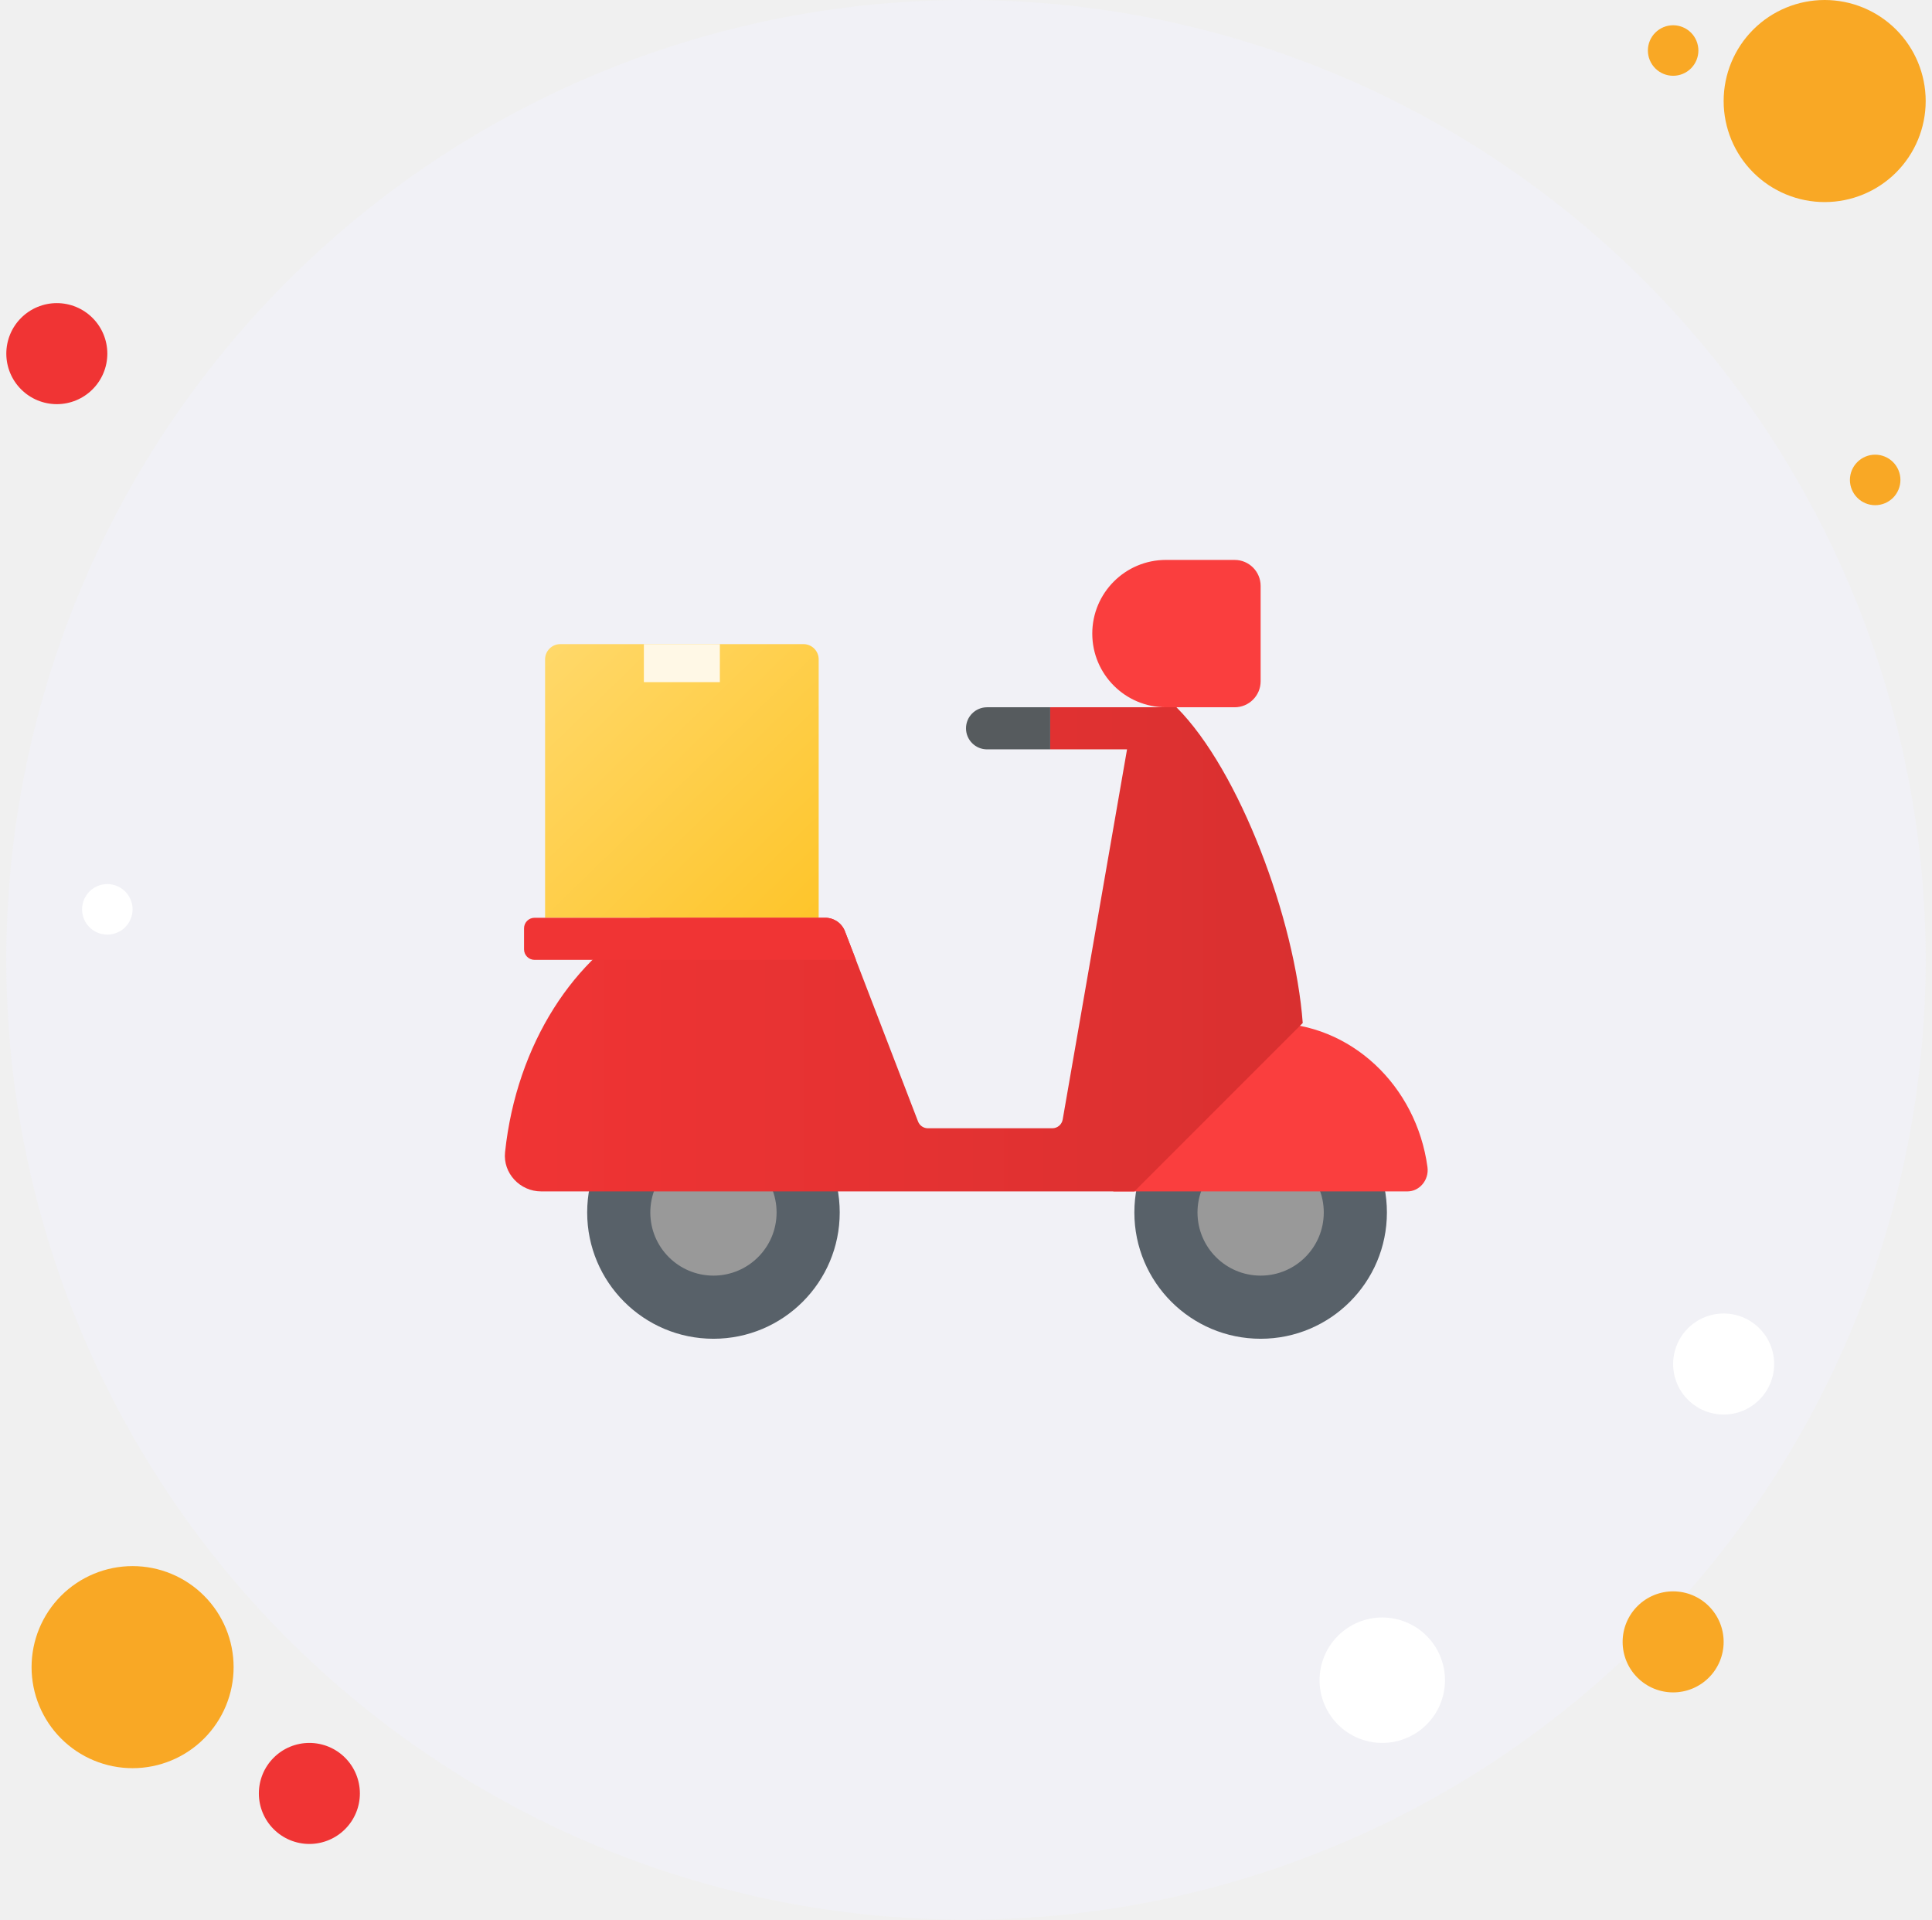
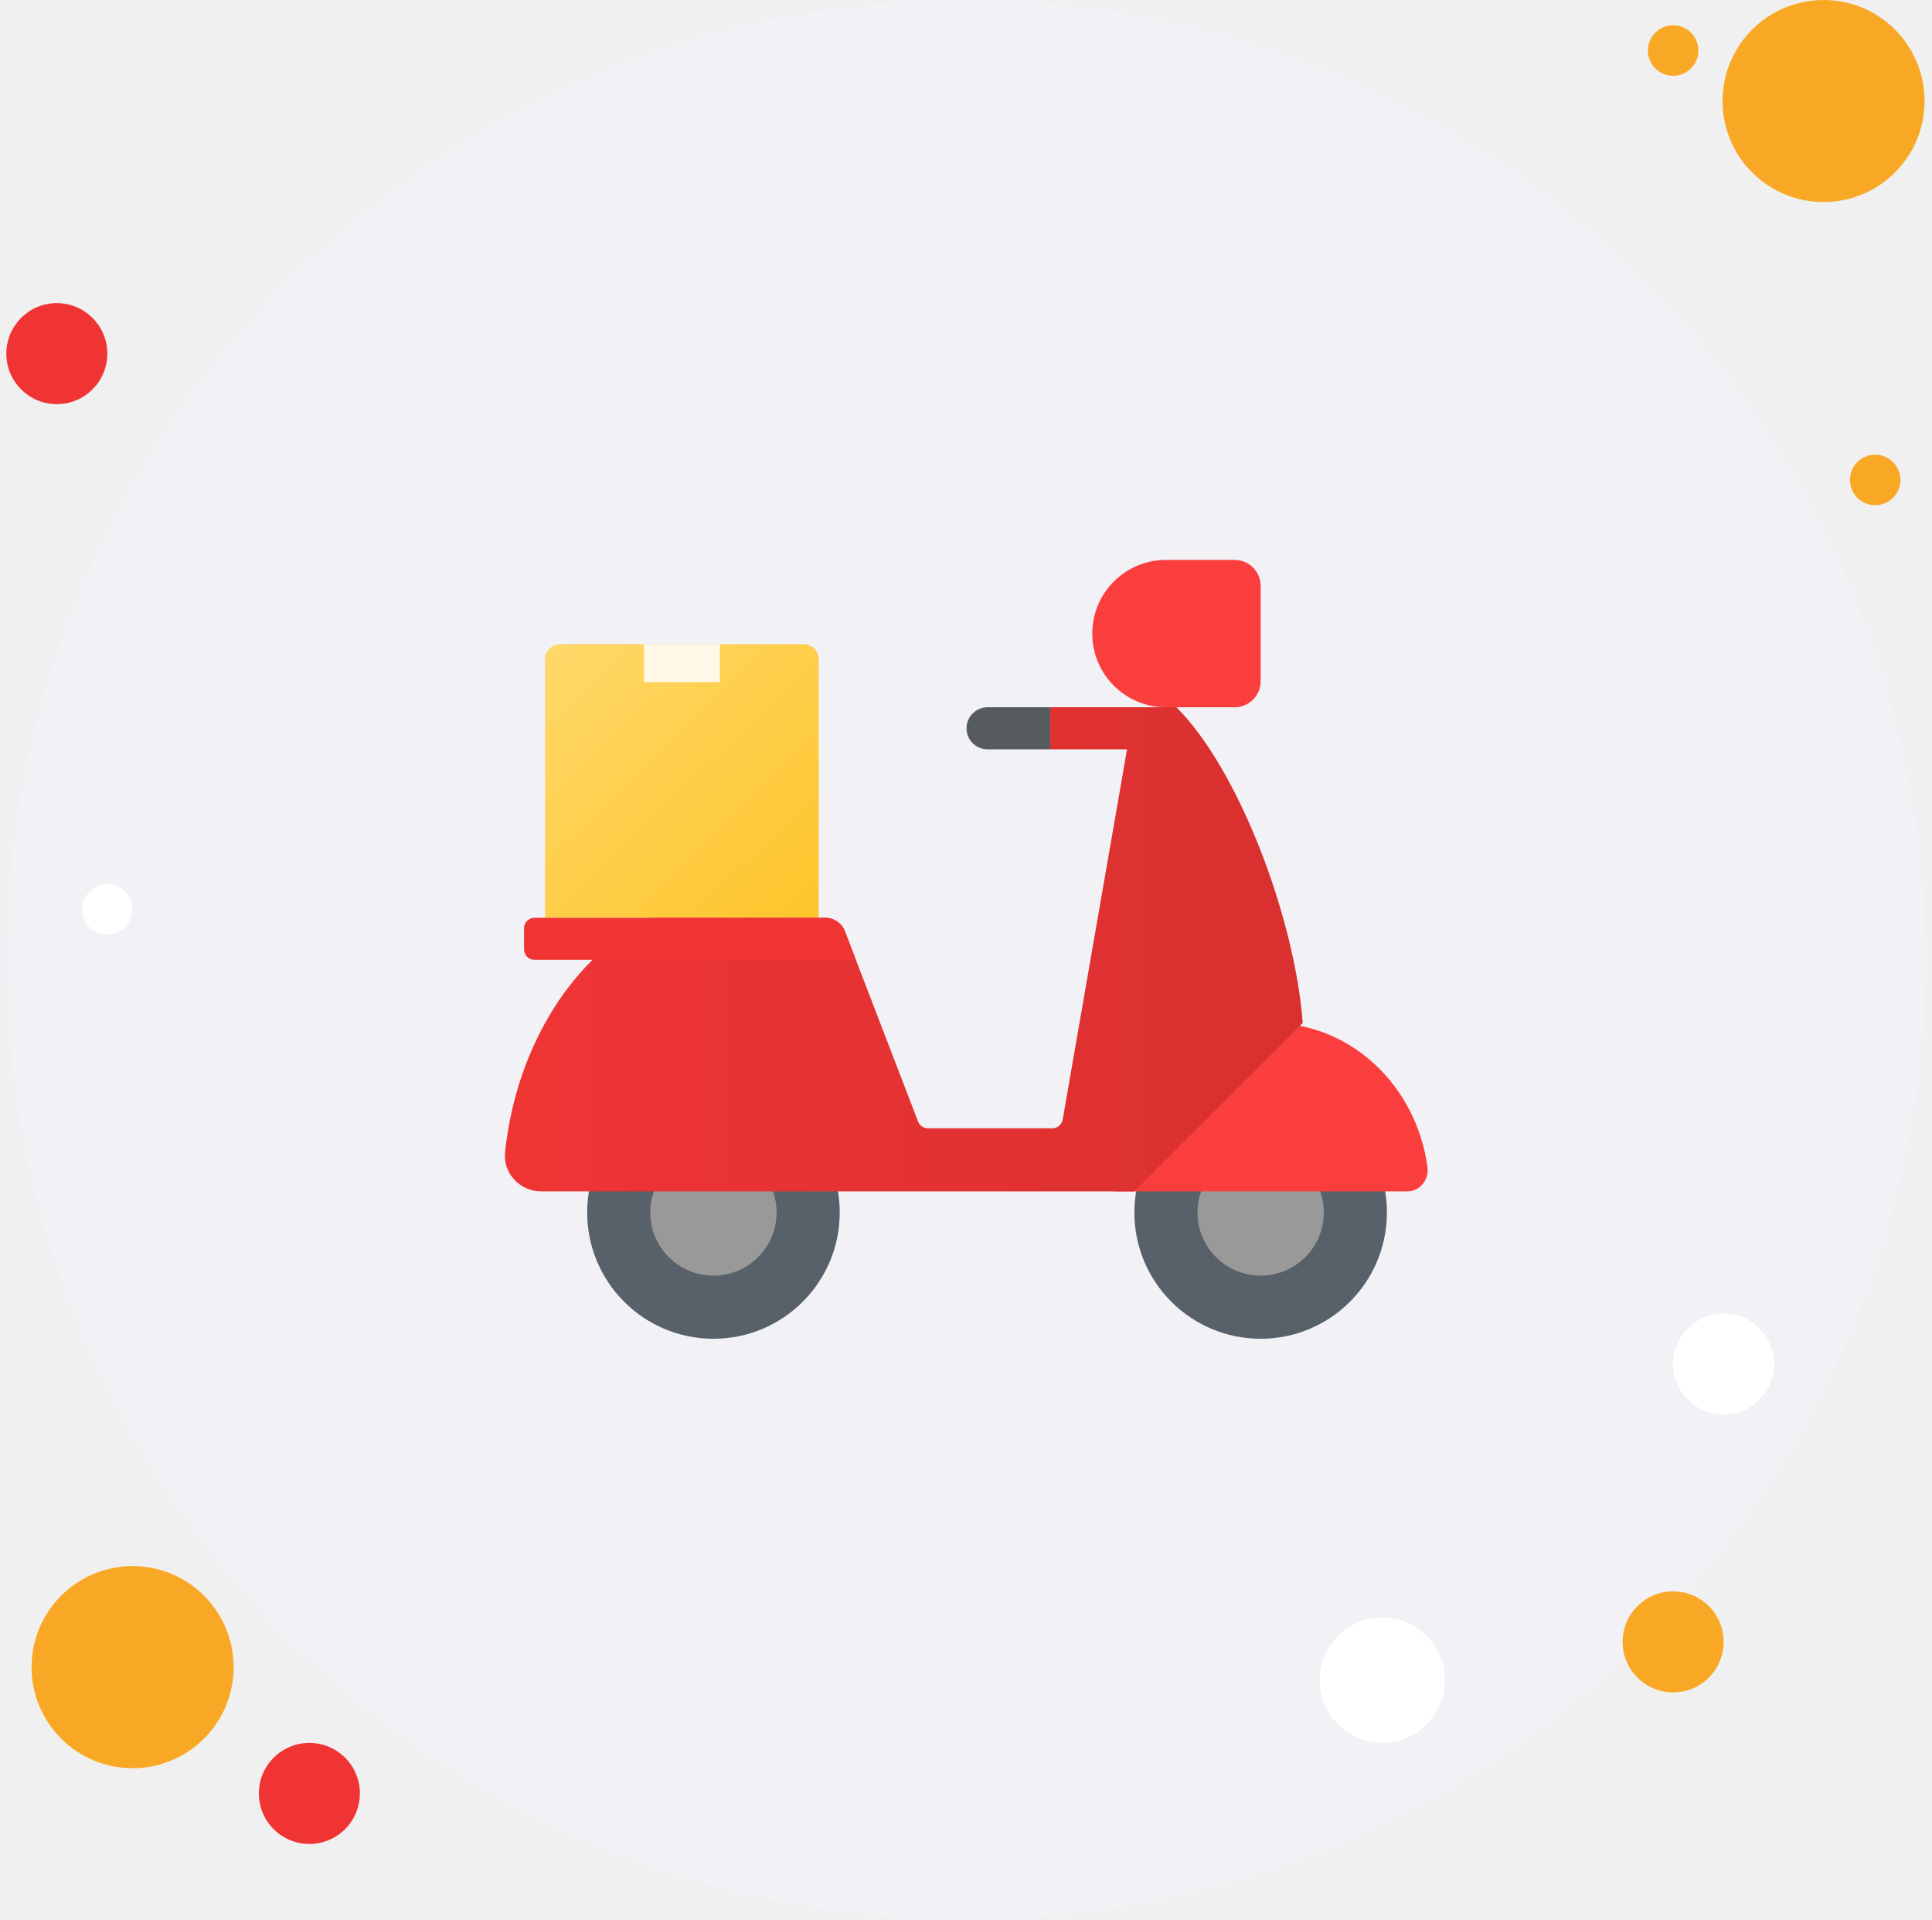
- <svg xmlns="http://www.w3.org/2000/svg" width="153" height="152" viewBox="0 0 153 152" fill="none">
-   <path d="M132.5 2C131.97 2 131.461 2.211 131.086 2.586C130.711 2.961 130.5 3.47 130.5 4C130.5 4.53 130.711 5.039 131.086 5.414C131.461 5.789 131.97 6 132.5 6C133.03 6 133.539 5.789 133.914 5.414C134.289 5.039 134.5 4.53 134.5 4C134.5 3.47 134.289 2.961 133.914 2.586C133.539 2.211 133.03 2 132.5 2Z" fill="#F9A825" />
-   <path d="M76.5 0C56.343 0 37.013 8.007 22.76 22.26C8.507 36.513 0.5 55.843 0.5 76C0.5 96.156 8.507 115.487 22.76 129.74C37.013 143.993 56.343 152 76.5 152C96.656 152 115.987 143.993 130.24 129.74C144.493 115.487 152.5 96.156 152.5 76C152.5 55.843 144.493 36.513 130.24 22.26C115.987 8.007 96.656 0 76.5 0Z" fill="#F1F1F6" />
-   <path d="M144.5 0C142.378 0 140.343 0.843 138.843 2.343C137.343 3.843 136.5 5.878 136.5 8C136.5 10.122 137.343 12.157 138.843 13.657C140.343 15.157 142.378 16 144.5 16C146.622 16 148.657 15.157 150.157 13.657C151.657 12.157 152.5 10.122 152.5 8C152.5 5.878 151.657 3.843 150.157 2.343C148.657 0.843 146.622 0 144.5 0Z" fill="#F9A825" />
-   <path d="M4.5 24C3.439 24 2.422 24.421 1.672 25.172C0.921 25.922 0.5 26.939 0.5 28C0.5 29.061 0.921 30.078 1.672 30.828C2.422 31.579 3.439 32 4.5 32C5.561 32 6.578 31.579 7.328 30.828C8.079 30.078 8.5 29.061 8.5 28C8.5 26.939 8.079 25.922 7.328 25.172C6.578 24.421 5.561 24 4.5 24Z" fill="#F03434" />
-   <path d="M132.5 126C131.439 126 130.422 126.421 129.672 127.172C128.921 127.922 128.5 128.939 128.5 130C128.5 131.061 128.921 132.078 129.672 132.828C130.422 133.579 131.439 134 132.5 134C133.561 134 134.578 133.579 135.328 132.828C136.079 132.078 136.5 131.061 136.5 130C136.5 128.939 136.079 127.922 135.328 127.172C134.578 126.421 133.561 126 132.5 126ZM10.5 124C8.378 124 6.343 124.843 4.843 126.343C3.343 127.843 2.5 129.878 2.5 132C2.5 134.122 3.343 136.157 4.843 137.657C6.343 139.157 8.378 140 10.5 140C12.622 140 14.657 139.157 16.157 137.657C17.657 136.157 18.5 134.122 18.5 132C18.5 129.878 17.657 127.843 16.157 126.343C14.657 124.843 12.622 124 10.5 124Z" fill="#F9A825" />
-   <path d="M24.5 138C23.439 138 22.422 138.421 21.672 139.172C20.921 139.922 20.5 140.939 20.5 142C20.5 143.061 20.921 144.078 21.672 144.828C22.422 145.579 23.439 146 24.5 146C25.561 146 26.578 145.579 27.328 144.828C28.079 144.078 28.5 143.061 28.5 142C28.5 140.939 28.079 139.922 27.328 139.172C26.578 138.421 25.561 138 24.5 138Z" fill="#F03434" />
-   <path d="M109.466 128.068C108.814 128.068 108.168 128.196 107.566 128.446C106.963 128.696 106.416 129.061 105.955 129.522C105.493 129.984 105.128 130.531 104.878 131.134C104.628 131.736 104.5 132.382 104.5 133.034C104.5 133.686 104.628 134.332 104.878 134.934C105.128 135.537 105.493 136.084 105.955 136.545C106.416 137.007 106.963 137.372 107.566 137.622C108.168 137.872 108.814 138 109.466 138C110.118 138 110.764 137.872 111.366 137.622C111.969 137.372 112.516 137.007 112.977 136.545C113.439 136.084 113.804 135.537 114.054 134.934C114.304 134.332 114.432 133.686 114.432 133.034C114.432 132.382 114.304 131.736 114.054 131.134C113.804 130.531 113.439 129.984 112.977 129.522C112.516 129.061 111.969 128.696 111.366 128.446C110.764 128.196 110.118 128.068 109.466 128.068ZM8.5 70C7.97 70 7.461 70.211 7.086 70.586C6.711 70.961 6.5 71.47 6.5 72C6.5 72.53 6.711 73.039 7.086 73.414C7.461 73.789 7.97 74 8.5 74C9.03 74 9.539 73.789 9.914 73.414C10.289 73.039 10.5 72.53 10.5 72C10.5 71.47 10.289 70.961 9.914 70.586C9.539 70.211 9.03 70 8.5 70Z" fill="white" />
-   <path d="M148.5 36C147.97 36 147.461 36.211 147.086 36.586C146.711 36.961 146.5 37.47 146.5 38C146.5 38.53 146.711 39.039 147.086 39.414C147.461 39.789 147.97 40 148.5 40C149.03 40 149.539 39.789 149.914 39.414C150.289 39.039 150.5 38.53 150.5 38C150.5 37.47 150.289 36.961 149.914 36.586C149.539 36.211 149.03 36 148.5 36Z" fill="#F9A825" />
-   <path d="M136.5 104C135.439 104 134.422 104.421 133.672 105.172C132.921 105.922 132.5 106.939 132.5 108C132.5 109.061 132.921 110.078 133.672 110.828C134.422 111.579 135.439 112 136.5 112C137.561 112 138.578 111.579 139.328 110.828C140.079 110.078 140.5 109.061 140.5 108C140.5 106.939 140.079 105.922 139.328 105.172C138.578 104.421 137.561 104 136.5 104Z" fill="white" />
-   <path d="M64.833 72.667H43.167V52.203C43.167 51.542 43.708 51 44.37 51H63.63C64.292 51 64.833 51.542 64.833 52.203V72.667Z" fill="url(#paint0_linear)" />
-   <path d="M50.99 51H57.008V54.01H50.99V51Z" fill="#FFF8E6" />
-   <path d="M109.833 96C109.833 101.522 105.355 106 99.833 106C94.312 106 89.833 101.522 89.833 96C89.833 90.478 94.312 86 99.833 86C105.355 86 109.833 90.478 109.833 96Z" fill="#586169" />
-   <path d="M104.833 96C104.833 98.762 102.597 101 99.833 101C97.07 101 94.833 98.763 94.833 96C94.833 93.237 97.07 91 99.833 91C102.597 91 104.833 93.237 104.833 96Z" fill="#999999" />
-   <path d="M100.67 81C93.765 81 88.167 86.97 88.167 94.333H111.458C112.42 94.333 113.182 93.423 113.045 92.407C112.17 85.957 106.963 81 100.67 81Z" fill="#FA3E3E" />
-   <path d="M66.5 96C66.5 101.522 62.022 106 56.5 106C50.978 106 46.5 101.522 46.5 96C46.5 90.478 50.978 86 56.5 86C62.022 86 66.5 90.478 66.5 96Z" fill="#586169" />
-   <path d="M61.5 96C61.5 98.762 59.263 101 56.5 101C53.737 101 51.5 98.763 51.5 96C51.5 93.237 53.737 91 56.5 91C59.263 91 61.5 93.237 61.5 96Z" fill="#999999" />
-   <path d="M92.333 56H97.773C98.912 56 99.833 55.078 99.833 53.94V46.393C99.833 45.255 98.912 44.333 97.773 44.333H92.333C89.112 44.333 86.5 46.945 86.5 50.167C86.5 53.388 89.112 56 92.333 56Z" fill="#FA3E3E" />
-   <path d="M93.167 56H89.833H83.167V59.333H89.253L84.157 88.643C84.087 89.042 83.742 89.333 83.335 89.333H73.482C73.137 89.333 72.828 89.122 72.703 88.798L66.91 73.735C66.663 73.092 66.045 72.667 65.355 72.667H51.5C45.537 75.648 40.908 82.63 39.997 91.225C39.82 92.893 41.18 94.333 42.858 94.333H86.5H89.833L103.167 81C102.557 72.797 98.167 61 93.167 56Z" fill="url(#paint1_linear)" />
-   <path d="M78.167 59.333H83.167V56H78.167C77.247 56 76.5 56.747 76.5 57.667C76.5 58.587 77.247 59.333 78.167 59.333Z" fill="#565B5E" />
-   <path d="M42.333 76H67.785L66.912 73.733C66.663 73.09 66.045 72.667 65.357 72.667H42.333C41.873 72.667 41.5 73.04 41.5 73.5V75.167C41.5 75.627 41.873 76 42.333 76Z" fill="#F03434" />
+ <svg xmlns="http://www.w3.org/2000/svg" width="153" height="152" fill="none">
+   <path d="M132.5 2a2 2 0 1 0 0 4 2 2 0 0 0 0-4Z" fill="#F9A825" />
+   <path d="M76.5 0a76 76 0 1 0 0 152 76 76 0 0 0 0-152Z" fill="#F1F1F6" />
+   <path d="M144.5 0a8 8 0 1 0 0 15.999A8 8 0 0 0 144.5 0Z" fill="#F9A825" />
+   <path d="M4.5 24a4 4 0 1 0 0 8 4 4 0 0 0 0-8Z" fill="#F03434" />
+   <path d="M132.5 126a3.995 3.995 0 0 0-2.828 1.172 3.995 3.995 0 0 0 0 5.656 3.995 3.995 0 0 0 5.656 0 3.995 3.995 0 0 0 0-5.656A3.995 3.995 0 0 0 132.5 126Zm-122-2a8.001 8.001 0 1 0 0 16.002 8.001 8.001 0 0 0 0-16.002Z" fill="#F9A825" />
+   <path d="M24.5 138a3.997 3.997 0 0 0-4 4 3.998 3.998 0 0 0 6.828 2.828A3.998 3.998 0 0 0 24.5 138Z" fill="#F03434" />
+   <path d="M109.466 128.068a4.954 4.954 0 0 0-3.511 1.454 4.968 4.968 0 0 0 0 7.023 4.954 4.954 0 0 0 3.511 1.455 4.954 4.954 0 0 0 3.511-1.455 4.954 4.954 0 0 0 1.455-3.511 4.954 4.954 0 0 0-1.455-3.512 4.967 4.967 0 0 0-3.511-1.454ZM8.5 70a2 2 0 1 0 0 4 2 2 0 0 0 0-4Z" fill="#fff" />
+   <path d="M148.5 36a2 2 0 1 0 0 4 2 2 0 0 0 0-4Z" fill="#F9A825" />
+   <path d="M136.5 104a3.995 3.995 0 0 0-2.828 1.172 3.995 3.995 0 0 0 0 5.656 3.995 3.995 0 0 0 5.656 0 3.995 3.995 0 0 0 0-5.656A3.995 3.995 0 0 0 136.5 104Z" fill="#fff" />
+   <path d="M64.833 72.667H43.167V52.203c0-.661.541-1.203 1.203-1.203h19.26c.662 0 1.203.542 1.203 1.203v20.464Z" fill="url(#a)" />
+   <path d="M50.99 51h6.018v3.01H50.99V51Z" fill="#FFF8E6" />
+   <path d="M109.833 96c0 5.522-4.478 10-10 10-5.521 0-10-4.478-10-10s4.479-10 10-10c5.522 0 10 4.478 10 10Z" fill="#586169" />
+   <path d="M104.833 96c0 2.762-2.236 5-5 5-2.763 0-5-2.237-5-5s2.237-5 5-5c2.764 0 5 2.237 5 5Z" fill="#999" />
+   <path d="M100.67 81c-6.905 0-12.503 5.97-12.503 13.333h23.291c.962 0 1.724-.91 1.587-1.926C112.17 85.957 106.963 81 100.67 81Z" fill="#FA3E3E" />
+   <path d="M66.5 96c0 5.522-4.478 10-10 10s-10-4.478-10-10 4.478-10 10-10 10 4.478 10 10Z" fill="#586169" />
+   <path d="M61.5 96c0 2.762-2.237 5-5 5s-5-2.237-5-5 2.237-5 5-5 5 2.237 5 5Z" fill="#999" />
+   <path d="M92.333 56h5.44a2.06 2.06 0 0 0 2.06-2.06v-7.547a2.06 2.06 0 0 0-2.06-2.06h-5.44a5.833 5.833 0 1 0 0 11.667Z" fill="#FA3E3E" />
+   <path d="M93.167 56h-10v3.333h6.086l-5.096 29.31a.834.834 0 0 1-.822.69h-9.853a.834.834 0 0 1-.779-.535L66.91 73.735a1.665 1.665 0 0 0-1.555-1.068H51.5c-5.963 2.981-10.592 9.963-11.503 18.558-.177 1.668 1.183 3.108 2.861 3.108h46.975L103.167 81c-.61-8.203-5-20-10-25Z" fill="url(#b)" />
+   <path d="M78.167 59.333h5V56h-5a1.667 1.667 0 0 0 0 3.333Z" fill="#565B5E" />
+   <path d="M42.333 76h25.452l-.873-2.267a1.667 1.667 0 0 0-1.555-1.066H42.333a.834.834 0 0 0-.833.833v1.667c0 .46.373.833.833.833Z" fill="#F03434" />
  <defs>
-     <linearGradient id="paint0_linear" x1="43.588" y1="51.472" x2="64.245" y2="72.742" gradientUnits="userSpaceOnUse">
+     <linearGradient id="a" x1="43.588" y1="51.472" x2="64.245" y2="72.742" gradientUnits="userSpaceOnUse">
      <stop stop-color="#FFD869" />
      <stop offset="1" stop-color="#FEC52B" />
    </linearGradient>
-     <linearGradient id="paint1_linear" x1="39.982" y1="75.167" x2="103.167" y2="75.167" gradientUnits="userSpaceOnUse">
+     <linearGradient id="b" x1="39.982" y1="75.167" x2="103.167" y2="75.167" gradientUnits="userSpaceOnUse">
      <stop stop-color="#F03434" />
      <stop offset="1" stop-color="#D93030" />
    </linearGradient>
  </defs>
</svg>
